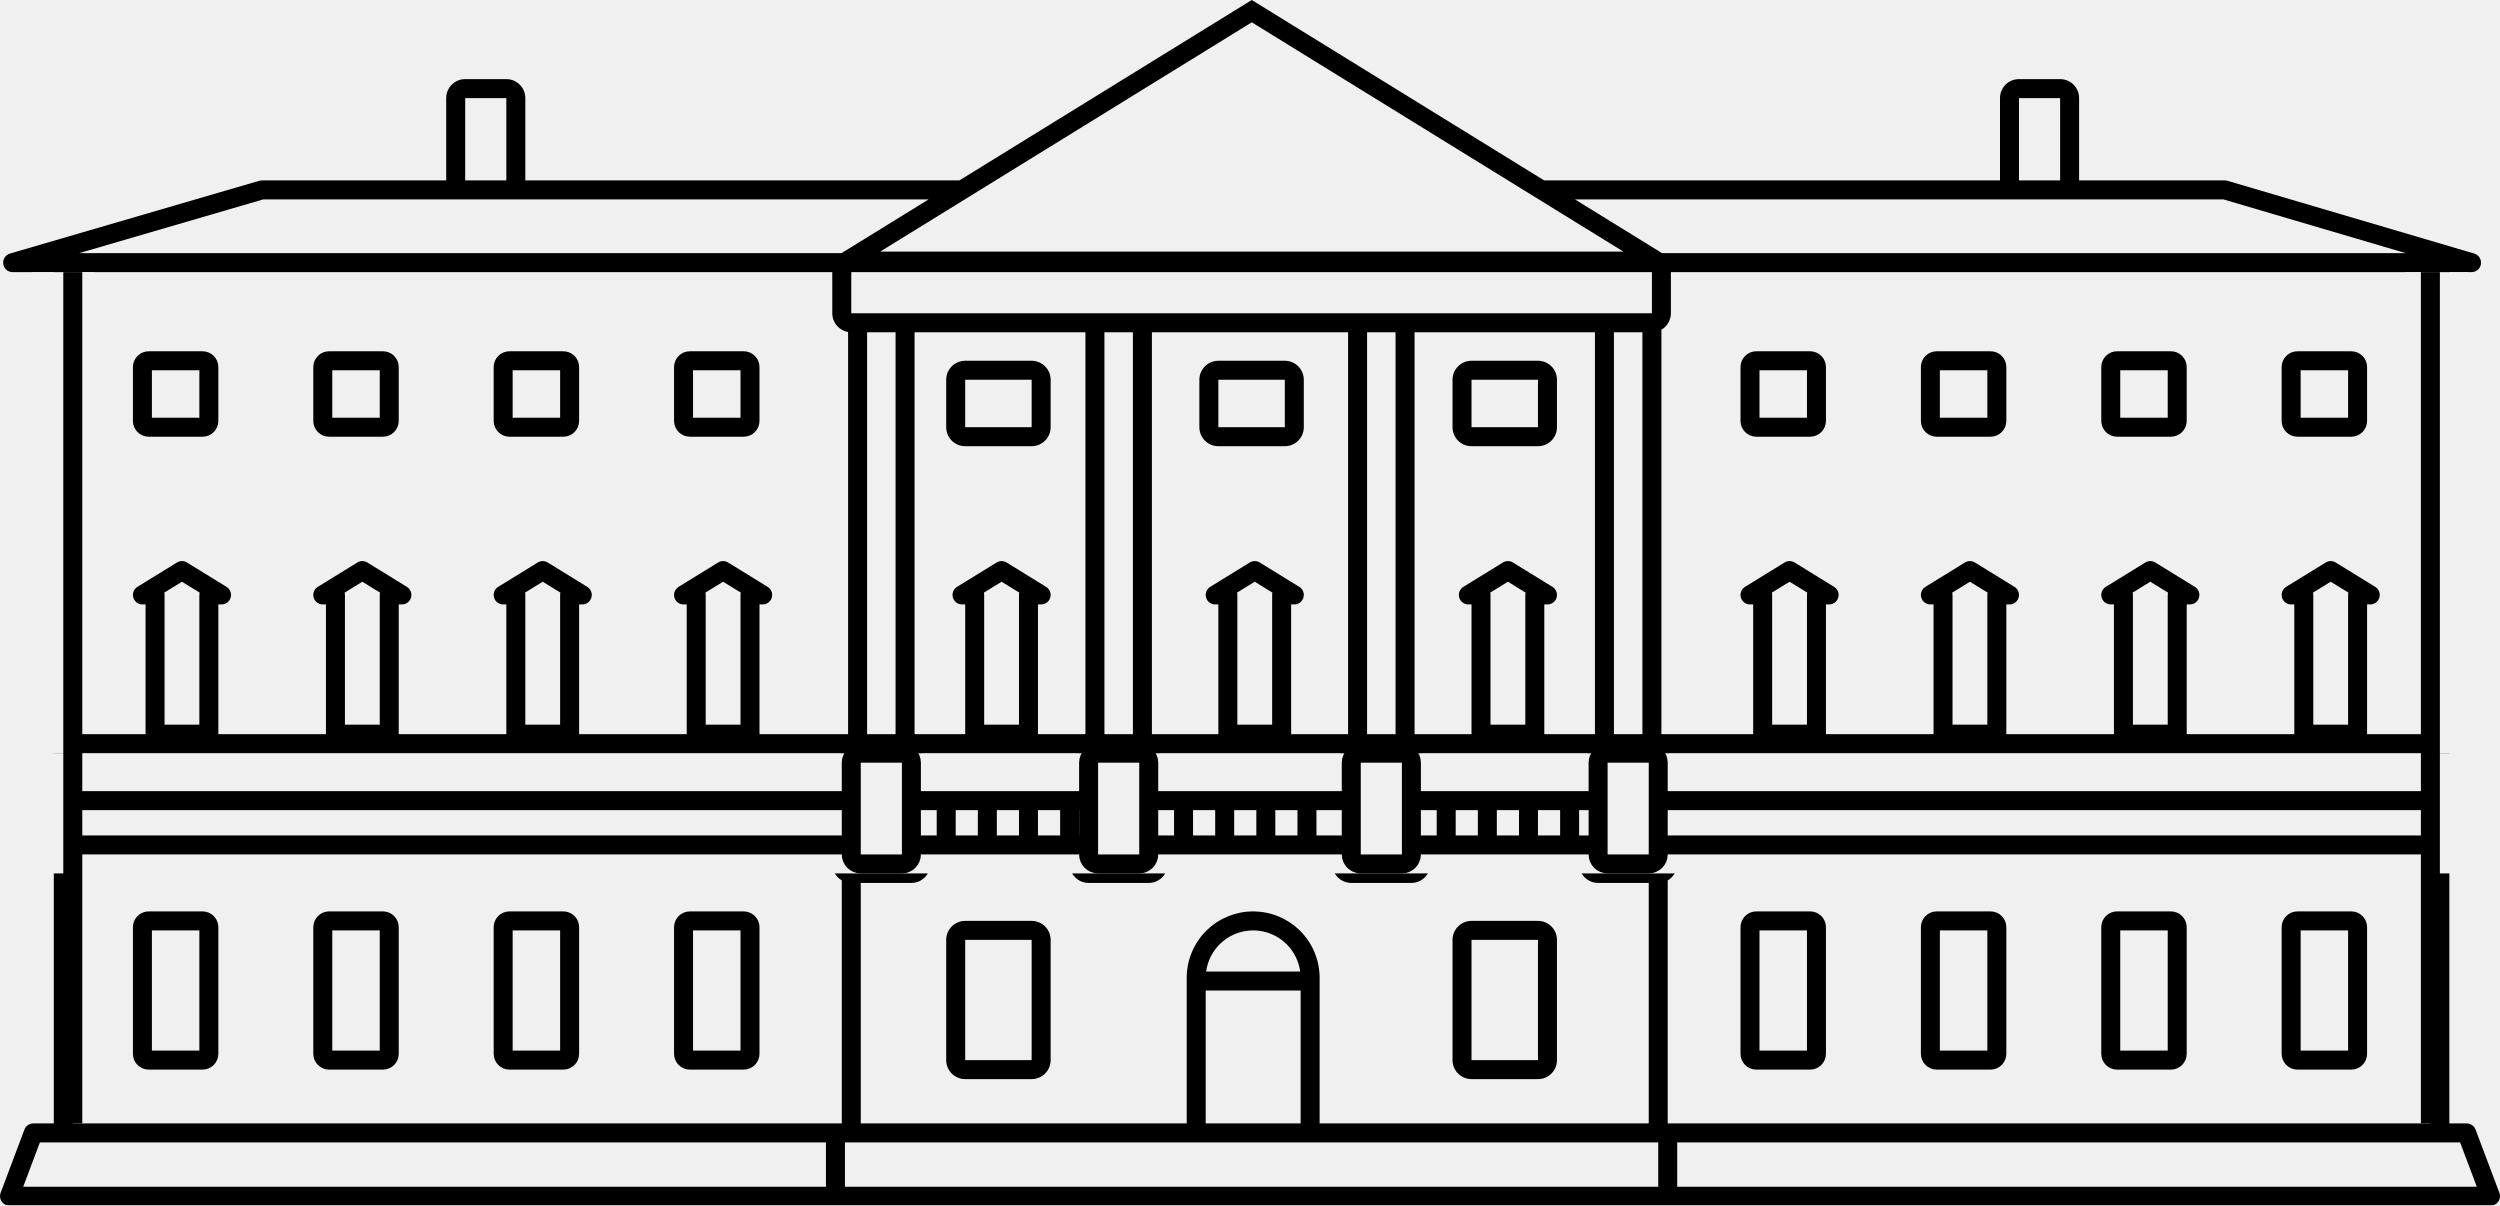
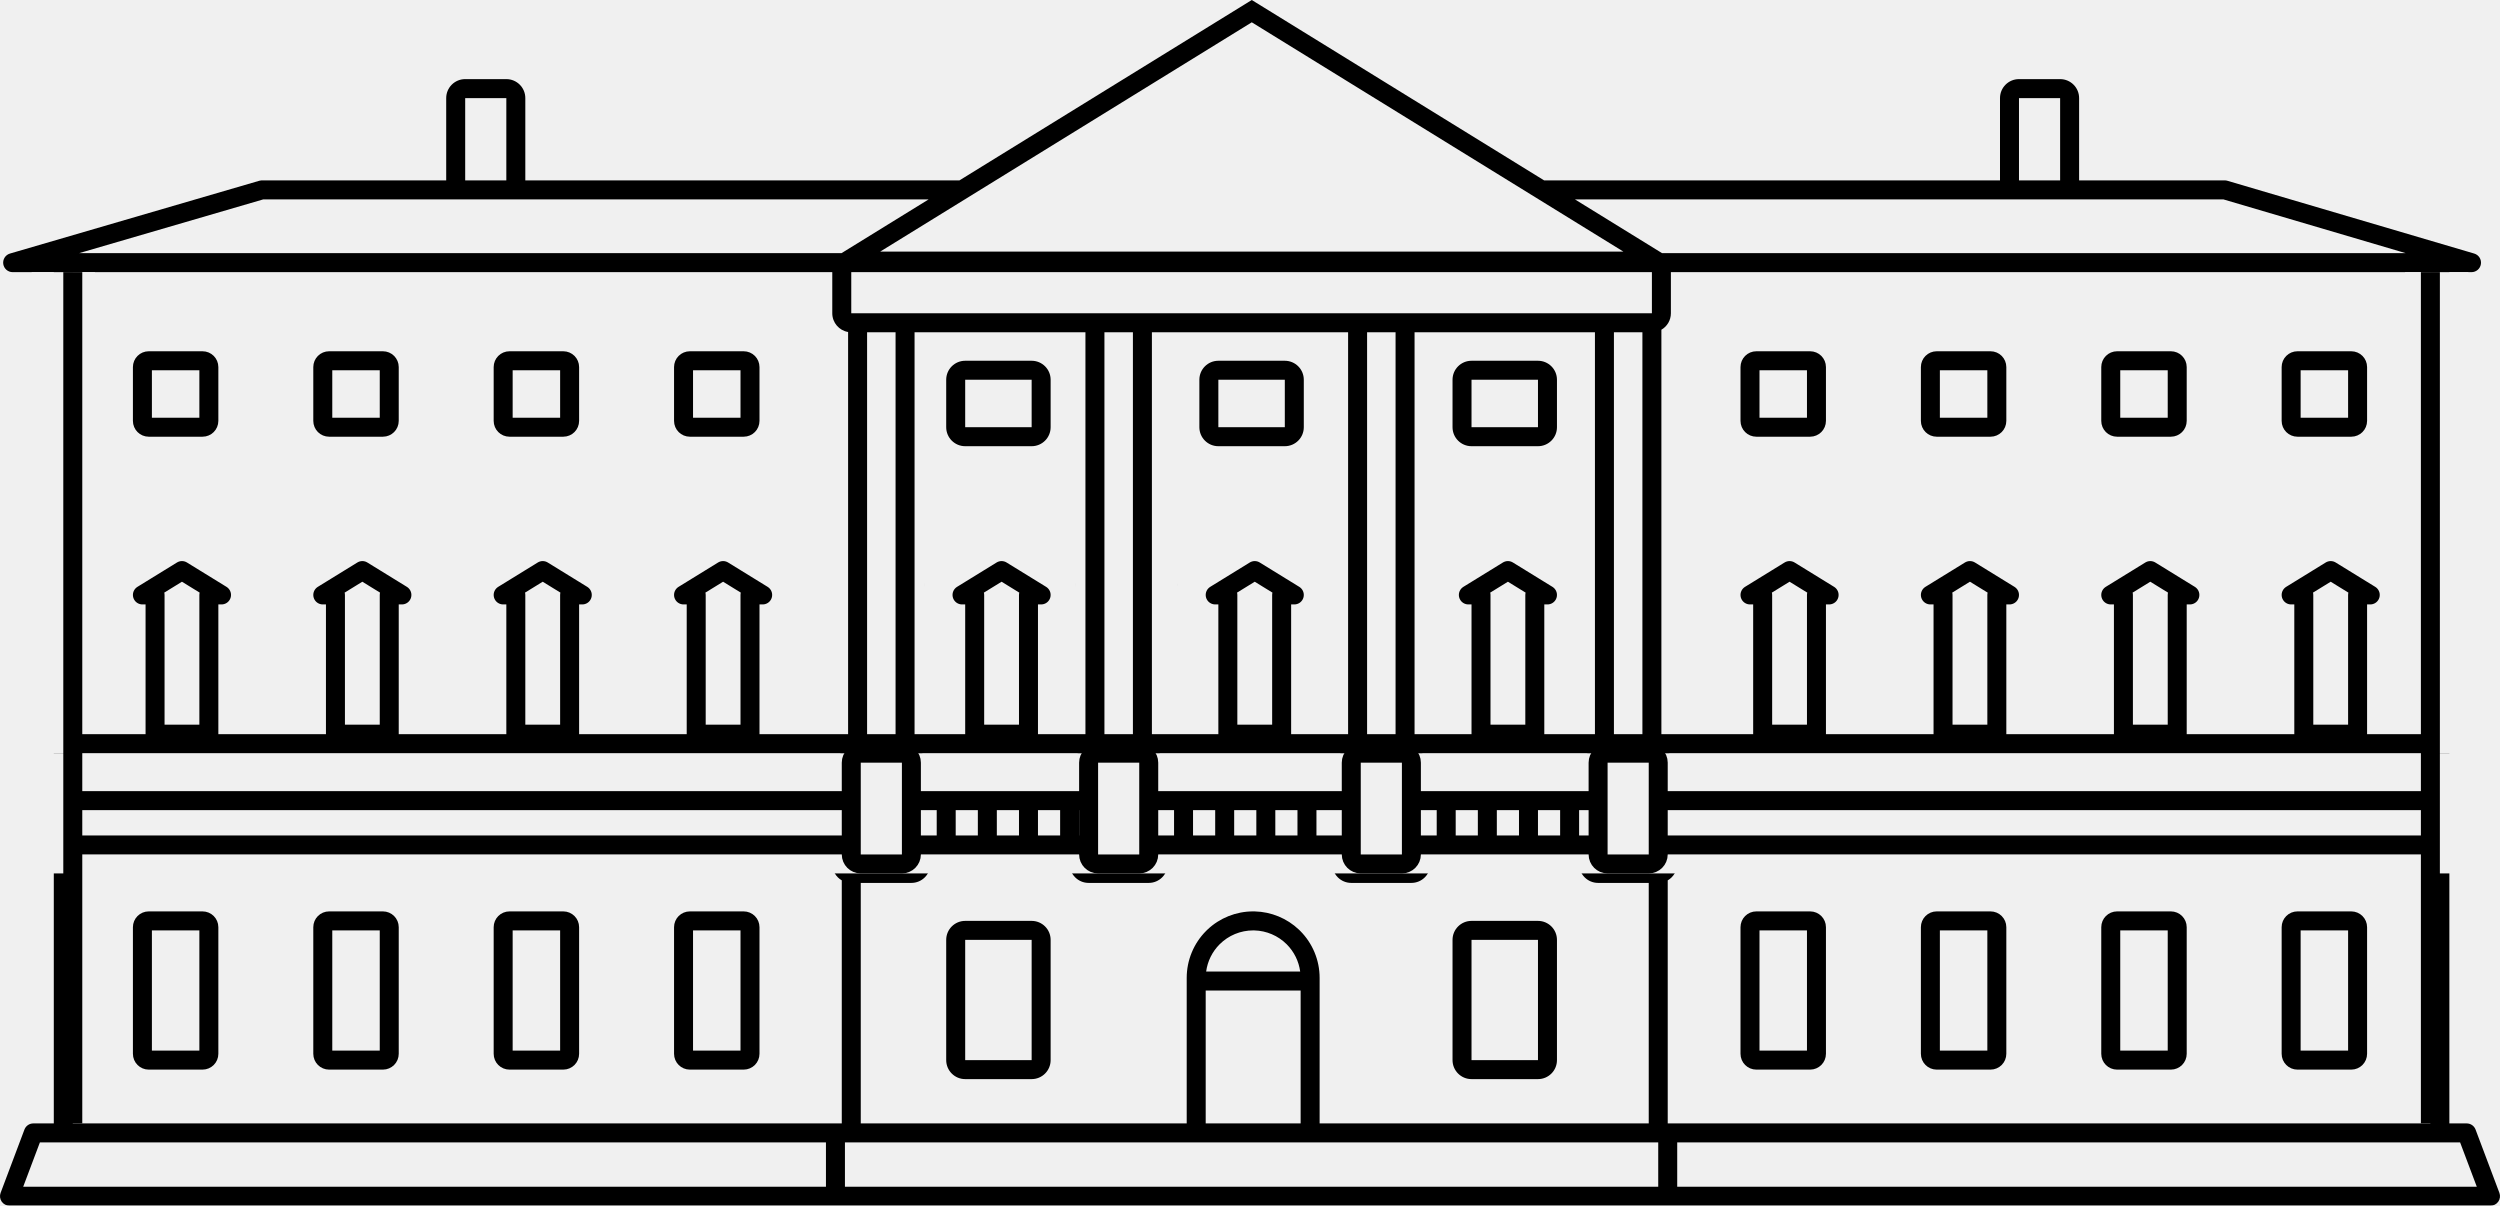
- <svg xmlns="http://www.w3.org/2000/svg" viewBox="0 0 790 381" fill="none" role="img" aria-labelledby="title">
+ <svg xmlns="http://www.w3.org/2000/svg" viewBox="0 0 790 381" role="img" aria-labelledby="title">
  <defs>
-     <symbol id="house-lockup-original" viewBox="0 0 790 381">
-       <style>path { fill: inherit !important; }</style>
-       <path opacity="1" d="M487.938 57H632V31C632 27.686 634.686 25 638 25H651C654.314 25 657 27.686 657 31V57H703C703.287 57 703.573 57.041 703.849 57.122L781.849 80.122C783.279 80.544 784.182 81.953 783.969 83.429C783.756 84.905 782.491 86 781 86H774V247H785V273H774V355H779.47C780.641 355 781.696 355.68 782.187 356.729L782.276 356.942L789.808 376.942C790.155 377.864 790.027 378.897 789.467 379.707C788.906 380.517 787.985 381 787 381H3C2.015 381 1.094 380.517 0.533 379.707C-0.027 378.897 -0.155 377.864 0.192 376.942L7.724 356.942L7.813 356.729C8.303 355.68 9.359 355 10.53 355H17V273H8V247H17V86H4C2.507 86 1.242 84.903 1.03 83.425C0.819 81.947 1.726 80.538 3.159 80.12L81.944 57.12C82.149 57.06 82.36 57.023 82.572 57.008L82.785 57H141V31C141 27.686 143.686 25 147 25H160C163.314 25 166 27.686 166 31V57H303.187L395.562 0L487.938 57ZM7.335 375H261V361H12.606L7.335 375ZM267 375H524V361H267V375ZM530 375H782.665L777.394 361H530V375ZM23 355H266V278.195C264.207 277.158 263 275.22 263 273H23V355ZM294 273C294 276.314 291.314 279 288 279H272V355H375V309C375 303.43 377.212 298.089 381.15 294.15L381.524 293.786C385.423 290.076 390.605 288 396 288L396.521 288.007C401.728 288.136 406.702 290.196 410.476 293.786L410.85 294.15C414.788 298.089 417 303.43 417 309V355H521V279H505C501.686 279 499 276.314 499 273H452C452 276.314 449.314 279 446 279H427C423.686 279 421 276.314 421 273H369C369 276.314 366.314 279 363 279H344C340.686 279 338 276.314 338 273H294ZM381 355H411V313H381V355ZM530 273C530 275.22 528.793 277.158 527 278.195V355H768V273H530ZM84 291C87.314 291 90 293.686 90 297V335C90 338.314 87.314 341 84 341H63C59.686 341 57 338.314 57 335V297C57 293.686 59.686 291 63 291H84ZM164 291C167.314 291 170 293.686 170 297V335C170 338.314 167.314 341 164 341H143C139.686 341 137 338.314 137 335V297C137 293.686 139.686 291 143 291H164ZM238 291C241.314 291 244 293.686 244 297V335C244 338.314 241.314 341 238 341H217C213.686 341 211 338.314 211 335V297C211 293.686 213.686 291 217 291H238ZM326 291C329.314 291 332 293.686 332 297V335C332 338.314 329.314 341 326 341H305C301.686 341 299 338.314 299 335V297C299 293.686 301.686 291 305 291H326ZM486 291C489.314 291 492 293.686 492 297V335C492 338.314 489.314 341 486 341H465C461.686 341 459 338.314 459 335V297C459 293.686 461.686 291 465 291H486ZM575 291C578.314 291 581 293.686 581 297V335C581 338.314 578.314 341 575 341H554C550.686 341 548 338.314 548 335V297C548 293.686 550.686 291 554 291H575ZM655 291C658.314 291 661 293.686 661 297V335C661 338.314 658.314 341 655 341H634C630.686 341 628 338.314 628 335V297C628 293.686 630.686 291 634 291H655ZM729 291C732.314 291 735 293.686 735 297V335C735 338.314 732.314 341 729 341H708C704.686 341 702 338.314 702 335V297C702 293.686 704.686 291 708 291H729ZM63 335H84V297H63V335ZM143 335H164V297H143V335ZM217 335H238V297H217V335ZM305 335H326V297H305V335ZM465 335H486V297H465V335ZM554 335H575V297H554V335ZM634 335H655V297H634V335ZM708 335H729V297H708V335ZM396 294.008C392.024 294.008 388.211 295.588 385.399 298.399C383.064 300.735 381.579 303.762 381.144 307H410.857C410.421 303.762 408.936 300.735 406.601 298.399C403.877 295.676 400.213 294.108 396.372 294.013L396 294.008ZM269 273H288V243H269V273ZM344 273H363V243H344V273ZM427 273H446V243H427V273ZM505 273H524V243H505V273ZM14 267H263V253H14V267ZM294 267H299V253H294V267ZM305 267H313V253H305V267ZM319 267H326V253H319V267ZM332 267H338V253H332V267ZM369 267H374V253H369V267ZM380 267H386V253H380V267ZM392 267H398V253H392V267ZM404 267H410V253H404V267ZM416 267H421V253H416V267ZM453 267H459V253H453V267ZM465 267H473V253H465V267ZM479 267H486V253H479V267ZM492 267H499V253H492V267ZM530 267H779V253H530V267ZM23 247H57V187.75H52.216C50.873 187.75 49.693 186.858 49.328 185.565C48.963 184.273 49.502 182.895 50.647 182.192L71.432 169.442L71.614 169.339C72.544 168.855 73.666 168.889 74.568 169.442L95.353 182.192C96.498 182.895 97.037 184.273 96.672 185.565C96.307 186.858 95.127 187.75 93.784 187.75H90V247H137V187.75H133.216C131.873 187.75 130.693 186.858 130.328 185.565C129.963 184.273 130.502 182.895 131.646 182.192L152.432 169.442L152.614 169.339C153.544 168.855 154.666 168.889 155.568 169.442L176.354 182.192C177.498 182.895 178.037 184.273 177.672 185.565C177.307 186.858 176.127 187.75 174.784 187.75H170V247H211V187.75H207.216C205.873 187.75 204.693 186.858 204.328 185.565C203.963 184.273 204.502 182.895 205.646 182.192L226.432 169.442L226.614 169.339C227.544 168.855 228.666 168.889 229.568 169.442L250.354 182.192C251.498 182.895 252.037 184.273 251.672 185.565C251.307 186.858 250.127 187.75 248.784 187.75H244V247H263V243C263 240.027 265.162 237.56 268 237.084V104.915C265.162 104.439 263 101.973 263 99V86H23V247ZM63 247H84V188H63V247ZM143 247H164V188H143V247ZM217 247H238V188H217V247ZM289 237.084C291.838 237.56 294 240.027 294 243V247H299V188C299 187.916 299.002 187.833 299.006 187.75H295.216C293.873 187.75 292.693 186.858 292.328 185.565C291.963 184.273 292.502 182.895 293.646 182.192L314.432 169.442L314.614 169.339C315.544 168.855 316.666 168.889 317.568 169.442L338.354 182.192C339.498 182.895 340.037 184.273 339.672 185.565C339.307 186.858 338.127 187.75 336.784 187.75H331.994C331.998 187.833 332 187.916 332 188V247H338V243C338 240.027 340.162 237.56 343 237.084V105H289V237.084ZM305 247H326V188H305V247ZM364 237.084C366.838 237.56 369 240.027 369 243V247H379V188C379 187.916 379.002 187.833 379.006 187.75H375.216C373.873 187.75 372.693 186.858 372.328 185.565C371.963 184.273 372.502 182.895 373.646 182.192L394.432 169.442L394.614 169.339C395.544 168.855 396.666 168.889 397.568 169.442L418.354 182.192C419.498 182.895 420.037 184.273 419.672 185.565C419.307 186.858 418.127 187.75 416.784 187.75H411.994C411.998 187.833 412 187.916 412 188V247H421V243C421 240.027 423.162 237.56 426 237.084V105H364V237.084ZM385 247H406V188H385V247ZM447 237.084C449.838 237.56 452 240.027 452 243V247H459V188C459 187.916 459.002 187.833 459.006 187.75H455.216C453.873 187.75 452.693 186.858 452.328 185.565C451.963 184.273 452.502 182.895 453.646 182.192L474.432 169.442L474.614 169.339C475.544 168.855 476.666 168.889 477.568 169.442L498.354 182.192C499.498 182.895 500.037 184.273 499.672 185.565C499.307 186.858 498.127 187.75 496.784 187.75H491.994C491.998 187.833 492 187.916 492 188V247H499V243C499 240.027 501.162 237.56 504 237.084V105H447V237.084ZM465 247H486V188H465V247ZM528 99C528 101.22 526.793 103.158 525 104.195V237.084C527.838 237.56 530 240.027 530 243V247H548V188C548 187.916 548.002 187.833 548.006 187.75H544.216C542.873 187.75 541.693 186.858 541.328 185.565C540.963 184.273 541.502 182.895 542.646 182.192L563.432 169.442L563.614 169.339C564.544 168.855 565.666 168.889 566.568 169.442L587.354 182.192C588.498 182.895 589.037 184.273 588.672 185.565C588.307 186.858 587.127 187.75 585.784 187.75H580.994C580.998 187.833 581 187.916 581 188V247H626V188C626 187.916 626.002 187.833 626.006 187.75H621.216C619.873 187.75 618.693 186.858 618.328 185.565C617.963 184.273 618.502 182.895 619.646 182.192L640.432 169.442L640.614 169.339C641.544 168.855 642.666 168.889 643.568 169.442L664.354 182.192C665.498 182.895 666.037 184.273 665.672 185.565C665.307 186.858 664.127 187.75 662.784 187.75H658.994C658.998 187.833 659 187.916 659 188V247H702V188C702 187.916 702.002 187.833 702.006 187.75H697.216C695.873 187.75 694.693 186.858 694.328 185.565C693.963 184.273 694.502 182.895 695.646 182.192L716.432 169.442L716.614 169.339C717.544 168.855 718.666 168.889 719.568 169.442L740.354 182.192C741.498 182.895 742.037 184.273 741.672 185.565C741.307 186.858 740.127 187.75 738.784 187.75H734.994C734.998 187.833 735 187.916 735 188V247H768V86H528V99ZM554 247H575V188H554V247ZM632 247H653V188H632V247ZM708 247H729V188H708V247ZM274 237H283V105H274V237ZM349 237H358V105H349V237ZM432 237H441V105H432V237ZM510 237H519V105H510V237ZM62.844 181.75H83.156L73 175.52L62.844 181.75ZM143.844 181.75H164.156L154 175.52L143.844 181.75ZM217.844 181.75H238.156L228 175.52L217.844 181.75ZM305.844 181.75H326.156L316 175.52L305.844 181.75ZM385.844 181.75H406.156L396 175.52L385.844 181.75ZM465.844 181.75H486.156L476 175.52L465.844 181.75ZM554.844 181.75H575.156L565 175.52L554.844 181.75ZM631.844 181.75H652.156L642 175.52L631.844 181.75ZM707.844 181.75H728.156L718 175.52L707.844 181.75ZM84 114C87.314 114 90 116.686 90 120V135C90 138.314 87.314 141 84 141H63C59.686 141 57 138.314 57 135V120C57 116.686 59.686 114 63 114H84ZM164 114C167.314 114 170 116.686 170 120V135C170 138.314 167.314 141 164 141H143C139.686 141 137 138.314 137 135V120C137 116.686 139.686 114 143 114H164ZM238 114C241.314 114 244 116.686 244 120V135C244 138.314 241.314 141 238 141H217C213.686 141 211 138.314 211 135V120C211 116.686 213.686 114 217 114H238ZM326 114C329.314 114 332 116.686 332 120V135C332 138.314 329.314 141 326 141H305C301.686 141 299 138.314 299 135V120C299 116.686 301.686 114 305 114H326ZM406 114C409.314 114 412 116.686 412 120V135C412 138.314 409.314 141 406 141H385C381.686 141 379 138.314 379 135V120C379 116.686 381.686 114 385 114H406ZM486 114C489.314 114 492 116.686 492 120V135C492 138.314 489.314 141 486 141H465C461.686 141 459 138.314 459 135V120C459 116.686 461.686 114 465 114H486ZM581 141H548V114H581V141ZM661 141H628V114H661V141ZM735 141H702V114H735V141ZM63 135H84V120H63V135ZM143 135H164V120H143V135ZM217 135H238V120H217V135ZM305 135H326V120H305V135ZM385 135H406V120H385V135ZM465 135H486V120H465V135ZM554 135H575V120H554V135ZM634 135H655V120H634V135ZM708 135H729V120H708V135ZM269 99H522V86H269V99ZM24.982 80H265.911L293.462 63H83.215L24.982 80ZM525.214 80H760.218L702.565 63H497.663L525.214 80ZM305 62.931V63H304.889L278.148 79.5H512.977L395.562 7.05L305 62.931ZM147 57H160V31H147V57ZM638 57H651V31H638V57Z" fill="inherit" />
-     </symbol>
    <mask id="four-bay-cutouts" maskUnits="userSpaceOnUse" x="0" y="0" width="790" height="381">
      <rect width="790" height="381" fill="white" />
      <g fill="black">
        <rect x="45" y="108" width="205" height="39" />
        <rect x="540" y="108" width="205" height="39" />
        <rect x="40" y="166" width="215" height="84" />
        <rect x="535" y="166" width="215" height="84" />
        <rect x="45" y="286" width="205" height="58" />
        <rect x="540" y="286" width="205" height="58" />
        <rect x="10" y="86" width="20" height="152" />
        <rect x="760" y="86" width="20" height="152" />
        <rect x="8" y="244" width="255" height="7" />
        <rect x="530" y="244" width="252" height="7" />
        <rect x="289" y="244" width="54" height="7" />
        <rect x="369" y="244" width="52" height="7" />
        <rect x="452" y="244" width="52" height="7" />
        <rect x="292" y="166" width="48" height="78" />
        <rect x="372" y="166" width="48" height="78" />
        <rect x="452" y="166" width="48" height="78" />
        <rect x="-10" y="238" width="810" height="38" />
      </g>
    </mask>
-     <symbol id="house-lockup" viewBox="0 0 790 381">
-       <g mask="url(#four-bay-cutouts)">
-         <use href="#house-lockup-original" />
+   </defs>
+   <g id="house-lockup">
+     <path opacity="1" d="M487.938 57H632V31C632 27.686 634.686 25 638 25H651C654.314 25 657 27.686 657 31V57H703C703.287 57 703.573 57.041 703.849 57.122L781.849 80.122C783.279 80.544 784.182 81.953 783.969 83.429C783.756 84.905 782.491 86 781 86H774V247H785V273H774V355H779.47C780.641 355 781.696 355.68 782.187 356.729L782.276 356.942L789.808 376.942C790.155 377.864 790.027 378.897 789.467 379.707C788.906 380.517 787.985 381 787 381H3C2.015 381 1.094 380.517 0.533 379.707C-0.027 378.897 -0.155 377.864 0.192 376.942L7.724 356.942L7.813 356.729C8.303 355.68 9.359 355 10.53 355H17V273H8V247H17V86H4C2.507 86 1.242 84.903 1.03 83.425C0.819 81.947 1.726 80.538 3.159 80.12L81.944 57.12C82.149 57.06 82.36 57.023 82.572 57.008L82.785 57H141V31C141 27.686 143.686 25 147 25H160C163.314 25 166 27.686 166 31V57H303.187L395.562 0L487.938 57ZM7.335 375H261V361H12.606L7.335 375ZM267 375H524V361H267V375ZM530 375H782.665L777.394 361H530V375ZM23 355H266V278.195C264.207 277.158 263 275.22 263 273H23V355ZM294 273C294 276.314 291.314 279 288 279H272V355H375V309C375 303.43 377.212 298.089 381.15 294.15L381.524 293.786C385.423 290.076 390.605 288 396 288L396.521 288.007C401.728 288.136 406.702 290.196 410.476 293.786L410.85 294.15C414.788 298.089 417 303.43 417 309V355H521V279H505C501.686 279 499 276.314 499 273H452C452 276.314 449.314 279 446 279H427C423.686 279 421 276.314 421 273H369C369 276.314 366.314 279 363 279H344C340.686 279 338 276.314 338 273H294ZM381 355H411V313H381V355ZM530 273C530 275.22 528.793 277.158 527 278.195V355H768V273H530ZM84 291C87.314 291 90 293.686 90 297V335C90 338.314 87.314 341 84 341H63C59.686 341 57 338.314 57 335V297C57 293.686 59.686 291 63 291H84ZM164 291C167.314 291 170 293.686 170 297V335C170 338.314 167.314 341 164 341H143C139.686 341 137 338.314 137 335V297C137 293.686 139.686 291 143 291H164ZM238 291C241.314 291 244 293.686 244 297V335C244 338.314 241.314 341 238 341H217C213.686 341 211 338.314 211 335V297C211 293.686 213.686 291 217 291H238ZM326 291C329.314 291 332 293.686 332 297V335C332 338.314 329.314 341 326 341H305C301.686 341 299 338.314 299 335V297C299 293.686 301.686 291 305 291H326ZM486 291C489.314 291 492 293.686 492 297V335C492 338.314 489.314 341 486 341H465C461.686 341 459 338.314 459 335V297C459 293.686 461.686 291 465 291H486ZM575 291C578.314 291 581 293.686 581 297V335C581 338.314 578.314 341 575 341H554C550.686 341 548 338.314 548 335V297C548 293.686 550.686 291 554 291H575ZM655 291C658.314 291 661 293.686 661 297V335C661 338.314 658.314 341 655 341H634C630.686 341 628 338.314 628 335V297C628 293.686 630.686 291 634 291H655ZM729 291C732.314 291 735 293.686 735 297V335C735 338.314 732.314 341 729 341H708C704.686 341 702 338.314 702 335V297C702 293.686 704.686 291 708 291H729ZM63 335H84V297H63V335ZM143 335H164V297H143V335ZM217 335H238V297H217V335ZM305 335H326V297H305V335ZM465 335H486V297H465V335ZM554 335H575V297H554V335ZM634 335H655V297H634V335ZM708 335H729V297H708V335ZM396 294.008C392.024 294.008 388.211 295.588 385.399 298.399C383.064 300.735 381.579 303.762 381.144 307H410.857C410.421 303.762 408.936 300.735 406.601 298.399C403.877 295.676 400.213 294.108 396.372 294.013L396 294.008ZM269 273H288V243H269V273ZM344 273H363V243H344V273ZM427 273H446V243H427V273ZM505 273H524V243H505V273ZM14 267H263V253H14V267ZM294 267H299V253H294V267ZM305 267H313V253H305V267ZM319 267H326V253H319V267ZM332 267H338V253H332V267ZM369 267H374V253H369V267ZM380 267H386V253H380V267ZM392 267H398V253H392V267ZM404 267H410V253H404V267ZM416 267H421V253H416V267ZM453 267H459V253H453V267ZM465 267H473V253H465V267ZM479 267H486V253H479V267ZM492 267H499V253H492V267ZM530 267H779V253H530V267ZM23 247H57V187.75H52.216C50.873 187.75 49.693 186.858 49.328 185.565C48.963 184.273 49.502 182.895 50.647 182.192L71.432 169.442L71.614 169.339C72.544 168.855 73.666 168.889 74.568 169.442L95.353 182.192C96.498 182.895 97.037 184.273 96.672 185.565C96.307 186.858 95.127 187.75 93.784 187.75H90V247H137V187.75H133.216C131.873 187.75 130.693 186.858 130.328 185.565C129.963 184.273 130.502 182.895 131.646 182.192L152.432 169.442L152.614 169.339C153.544 168.855 154.666 168.889 155.568 169.442L176.354 182.192C177.498 182.895 178.037 184.273 177.672 185.565C177.307 186.858 176.127 187.75 174.784 187.75H170V247H211V187.75H207.216C205.873 187.75 204.693 186.858 204.328 185.565C203.963 184.273 204.502 182.895 205.646 182.192L226.432 169.442L226.614 169.339C227.544 168.855 228.666 168.889 229.568 169.442L250.354 182.192C251.498 182.895 252.037 184.273 251.672 185.565C251.307 186.858 250.127 187.75 248.784 187.75H244V247H263V243C263 240.027 265.162 237.56 268 237.084V104.915C265.162 104.439 263 101.973 263 99V86H23V247ZM63 247H84V188H63V247ZM143 247H164V188H143V247ZM217 247H238V188H217V247ZM289 237.084C291.838 237.56 294 240.027 294 243V247H299V188C299 187.916 299.002 187.833 299.006 187.75H295.216C293.873 187.75 292.693 186.858 292.328 185.565C291.963 184.273 292.502 182.895 293.646 182.192L314.432 169.442L314.614 169.339C315.544 168.855 316.666 168.889 317.568 169.442L338.354 182.192C339.498 182.895 340.037 184.273 339.672 185.565C339.307 186.858 338.127 187.75 336.784 187.75H331.994C331.998 187.833 332 187.916 332 188V247H338V243C338 240.027 340.162 237.56 343 237.084V105H289V237.084ZM305 247H326V188H305V247ZM364 237.084C366.838 237.56 369 240.027 369 243V247H379V188C379 187.916 379.002 187.833 379.006 187.75H375.216C373.873 187.75 372.693 186.858 372.328 185.565C371.963 184.273 372.502 182.895 373.646 182.192L394.432 169.442L394.614 169.339C395.544 168.855 396.666 168.889 397.568 169.442L418.354 182.192C419.498 182.895 420.037 184.273 419.672 185.565C419.307 186.858 418.127 187.75 416.784 187.75H411.994C411.998 187.833 412 187.916 412 188V247H421V243C421 240.027 423.162 237.56 426 237.084V105H364V237.084ZM385 247H406V188H385V247ZM447 237.084C449.838 237.56 452 240.027 452 243V247H459V188C459 187.916 459.002 187.833 459.006 187.75H455.216C453.873 187.75 452.693 186.858 452.328 185.565C451.963 184.273 452.502 182.895 453.646 182.192L474.432 169.442L474.614 169.339C475.544 168.855 476.666 168.889 477.568 169.442L498.354 182.192C499.498 182.895 500.037 184.273 499.672 185.565C499.307 186.858 498.127 187.75 496.784 187.75H491.994C491.998 187.833 492 187.916 492 188V247H499V243C499 240.027 501.162 237.56 504 237.084V105H447V237.084ZM465 247H486V188H465V247ZM528 99C528 101.22 526.793 103.158 525 104.195V237.084C527.838 237.56 530 240.027 530 243V247H548V188C548 187.916 548.002 187.833 548.006 187.75H544.216C542.873 187.75 541.693 186.858 541.328 185.565C540.963 184.273 541.502 182.895 542.646 182.192L563.432 169.442L563.614 169.339C564.544 168.855 565.666 168.889 566.568 169.442L587.354 182.192C588.498 182.895 589.037 184.273 588.672 185.565C588.307 186.858 587.127 187.75 585.784 187.75H580.994C580.998 187.833 581 187.916 581 188V247H626V188C626 187.916 626.002 187.833 626.006 187.75H621.216C619.873 187.75 618.693 186.858 618.328 185.565C617.963 184.273 618.502 182.895 619.646 182.192L640.432 169.442L640.614 169.339C641.544 168.855 642.666 168.889 643.568 169.442L664.354 182.192C665.498 182.895 666.037 184.273 665.672 185.565C665.307 186.858 664.127 187.75 662.784 187.75H658.994C658.998 187.833 659 187.916 659 188V247H702V188C702 187.916 702.002 187.833 702.006 187.75H697.216C695.873 187.75 694.693 186.858 694.328 185.565C693.963 184.273 694.502 182.895 695.646 182.192L716.432 169.442L716.614 169.339C717.544 168.855 718.666 168.889 719.568 169.442L740.354 182.192C741.498 182.895 742.037 184.273 741.672 185.565C741.307 186.858 740.127 187.75 738.784 187.75H734.994C734.998 187.833 735 187.916 735 188V247H768V86H528V99ZM554 247H575V188H554V247ZM632 247H653V188H632V247ZM708 247H729V188H708V247ZM274 237H283V105H274V237ZM349 237H358V105H349V237ZM432 237H441V105H432V237ZM510 237H519V105H510V237ZM62.844 181.75H83.156L73 175.52L62.844 181.75ZM143.844 181.75H164.156L154 175.52L143.844 181.75ZM217.844 181.75H238.156L228 175.52L217.844 181.75ZM305.844 181.75H326.156L316 175.52L305.844 181.75ZM385.844 181.75H406.156L396 175.52L385.844 181.75ZM465.844 181.75H486.156L476 175.52L465.844 181.75ZM554.844 181.75H575.156L565 175.52L554.844 181.75ZM631.844 181.75H652.156L642 175.52L631.844 181.75ZM707.844 181.75H728.156L718 175.52L707.844 181.75ZM84 114C87.314 114 90 116.686 90 120V135C90 138.314 87.314 141 84 141H63C59.686 141 57 138.314 57 135V120C57 116.686 59.686 114 63 114H84ZM164 114C167.314 114 170 116.686 170 120V135C170 138.314 167.314 141 164 141H143C139.686 141 137 138.314 137 135V120C137 116.686 139.686 114 143 114H164ZM238 114C241.314 114 244 116.686 244 120V135C244 138.314 241.314 141 238 141H217C213.686 141 211 138.314 211 135V120C211 116.686 213.686 114 217 114H238ZM326 114C329.314 114 332 116.686 332 120V135C332 138.314 329.314 141 326 141H305C301.686 141 299 138.314 299 135V120C299 116.686 301.686 114 305 114H326ZM406 114C409.314 114 412 116.686 412 120V135C412 138.314 409.314 141 406 141H385C381.686 141 379 138.314 379 135V120C379 116.686 381.686 114 385 114H406ZM486 114C489.314 114 492 116.686 492 120V135C492 138.314 489.314 141 486 141H465C461.686 141 459 138.314 459 135V120C459 116.686 461.686 114 465 114H486ZM581 141H548V114H581V141ZM661 141H628V114H661V141ZM735 141H702V114H735V141ZM63 135H84V120H63V135ZM143 135H164V120H143V135ZM217 135H238V120H217V135ZM305 135H326V120H305V135ZM385 135H406V120H385V135ZM465 135H486V120H465V135ZM554 135H575V120H554V135ZM634 135H655V120H634V135ZM708 135H729V120H708V135ZM269 99H522V86H269V99ZM24.982 80H265.911L293.462 63H83.215L24.982 80ZM525.214 80H760.218L702.565 63H497.663L525.214 80ZM305 62.931V63H304.889L278.148 79.5H512.977L395.562 7.05L305 62.931ZM147 57H160V31H147V57ZM638 57H651V31H638V57Z" fill="currentColor" mask="url(#four-bay-cutouts)" />
+     <g fill="none" stroke="currentColor" stroke-width="6" stroke-linejoin="round">
+       <g>
+         <rect x="45" y="114" width="21" height="21" rx="2" />
+         <rect x="102" y="114" width="21" height="21" rx="2" />
+         <rect x="159" y="114" width="21" height="21" rx="2" />
+         <rect x="216" y="114" width="21" height="21" rx="2" />
+         <path d="M45 188H49V232H66V188H70L57.5 180.3Z" />
+         <path d="M102 188H106V232H123V188H127L114.5 180.3Z" />
+         <path d="M159 188H163V232H180V188H184L171.5 180.3Z" />
+         <path d="M216 188H220V232H237V188H241L228.5 180.3Z" />
+         <rect x="45" y="291" width="21" height="44" rx="2" />
+         <rect x="102" y="291" width="21" height="44" rx="2" />
+         <rect x="159" y="291" width="21" height="44" rx="2" />
+         <rect x="216" y="291" width="21" height="44" rx="2" />
      </g>
-       <g fill="none" stroke="currentColor" stroke-width="6" stroke-linejoin="round">
-         <g>
-           <rect x="45" y="114" width="21" height="21" rx="2" />
-           <rect x="102" y="114" width="21" height="21" rx="2" />
-           <rect x="159" y="114" width="21" height="21" rx="2" />
-           <rect x="216" y="114" width="21" height="21" rx="2" />
-           <path d="M45 188H49V232H66V188H70L57.5 180.3Z" />
-           <path d="M102 188H106V232H123V188H127L114.5 180.3Z" />
-           <path d="M159 188H163V232H180V188H184L171.5 180.3Z" />
-           <path d="M216 188H220V232H237V188H241L228.5 180.3Z" />
-           <rect x="45" y="291" width="21" height="44" rx="2" />
-           <rect x="102" y="291" width="21" height="44" rx="2" />
-           <rect x="159" y="291" width="21" height="44" rx="2" />
-           <rect x="216" y="291" width="21" height="44" rx="2" />
-         </g>
-         <g>
-           <rect x="553" y="114" width="21" height="21" rx="2" />
-           <rect x="610" y="114" width="21" height="21" rx="2" />
-           <rect x="667" y="114" width="21" height="21" rx="2" />
-           <rect x="724" y="114" width="21" height="21" rx="2" />
-           <path d="M553 188H557V232H574V188H578L565.5 180.3Z" />
-           <path d="M610 188H614V232H631V188H635L622.5 180.3Z" />
-           <path d="M667 188H671V232H688V188H692L679.5 180.3Z" />
-           <path d="M724 188H728V232H745V188H749L736.5 180.3Z" />
-           <rect x="553" y="291" width="21" height="44" rx="2" />
-           <rect x="610" y="291" width="21" height="44" rx="2" />
-           <rect x="667" y="291" width="21" height="44" rx="2" />
-           <rect x="724" y="291" width="21" height="44" rx="2" />
-         </g>
-         <g>
-           <path d="M304 188H308V232H325V188H329L316.5 180.3Z" />
-           <path d="M384 188H388V232H405V188H409L396.5 180.3Z" />
-           <path d="M464 188H468V232H485V188H489L476.5 180.3Z" />
-           <rect x="23" y="232" width="745" height="6" fill="currentColor" stroke="none" />
-           <g fill="none" stroke="currentColor" stroke-width="6" stroke-linejoin="round">
-             <path d="M23 253H269M288 253H344M363 253H427M446 253H505M524 253H768" />
-             <path d="M23 267H269M288 267H344M363 267H427M446 267H505M524 267H768" />
-             <path d="M23 86V355M768 86V355" />
-             <rect x="269" y="238" width="19" height="35" rx="3" />
-             <rect x="344" y="238" width="19" height="35" rx="3" />
-             <rect x="427" y="238" width="19" height="35" rx="3" />
-             <rect x="505" y="238" width="19" height="35" rx="3" />
-             <path d="M299 253V267M312 253V267M325 253V267M338 253V267M374 253V267M387 253V267M400 253V267M413 253V267M457 253V267M470 253V267M483 253V267M496 253V267" />
-           </g>
+       <g>
+         <rect x="553" y="114" width="21" height="21" rx="2" />
+         <rect x="610" y="114" width="21" height="21" rx="2" />
+         <rect x="667" y="114" width="21" height="21" rx="2" />
+         <rect x="724" y="114" width="21" height="21" rx="2" />
+         <path d="M553 188H557V232H574V188H578L565.5 180.3Z" />
+         <path d="M610 188H614V232H631V188H635L622.5 180.3Z" />
+         <path d="M667 188H671V232H688V188H692L679.5 180.3Z" />
+         <path d="M724 188H728V232H745V188H749L736.5 180.3Z" />
+         <rect x="553" y="291" width="21" height="44" rx="2" />
+         <rect x="610" y="291" width="21" height="44" rx="2" />
+         <rect x="667" y="291" width="21" height="44" rx="2" />
+         <rect x="724" y="291" width="21" height="44" rx="2" />
+       </g>
+       <g>
+         <path d="M304 188H308V232H325V188H329L316.5 180.3Z" />
+         <path d="M384 188H388V232H405V188H409L396.5 180.3Z" />
+         <path d="M464 188H468V232H485V188H489L476.5 180.3Z" />
+         <rect x="23" y="232" width="745" height="6" fill="currentColor" stroke="none" />
+         <g fill="none" stroke="currentColor" stroke-width="6" stroke-linejoin="round">
+           <path d="M23 253H269M288 253H344M363 253H427M446 253H505M524 253H768" />
+           <path d="M23 267H269M288 267H344M363 267H427M446 267H505M524 267H768" />
+           <path d="M23 86V355M768 86V355" />
+           <rect x="269" y="238" width="19" height="35" rx="3" />
+           <rect x="344" y="238" width="19" height="35" rx="3" />
+           <rect x="427" y="238" width="19" height="35" rx="3" />
+           <rect x="505" y="238" width="19" height="35" rx="3" />
+           <path d="M299 253V267M312 253V267M325 253V267M338 253V267M374 253V267M387 253V267M400 253V267M413 253V267M457 253V267M470 253V267M483 253V267M496 253V267" />
        </g>
      </g>
-     </symbol>
-   </defs>
-   <use href="#house-lockup" fill="currentColor" />
+     </g>
+   </g>
</svg>
